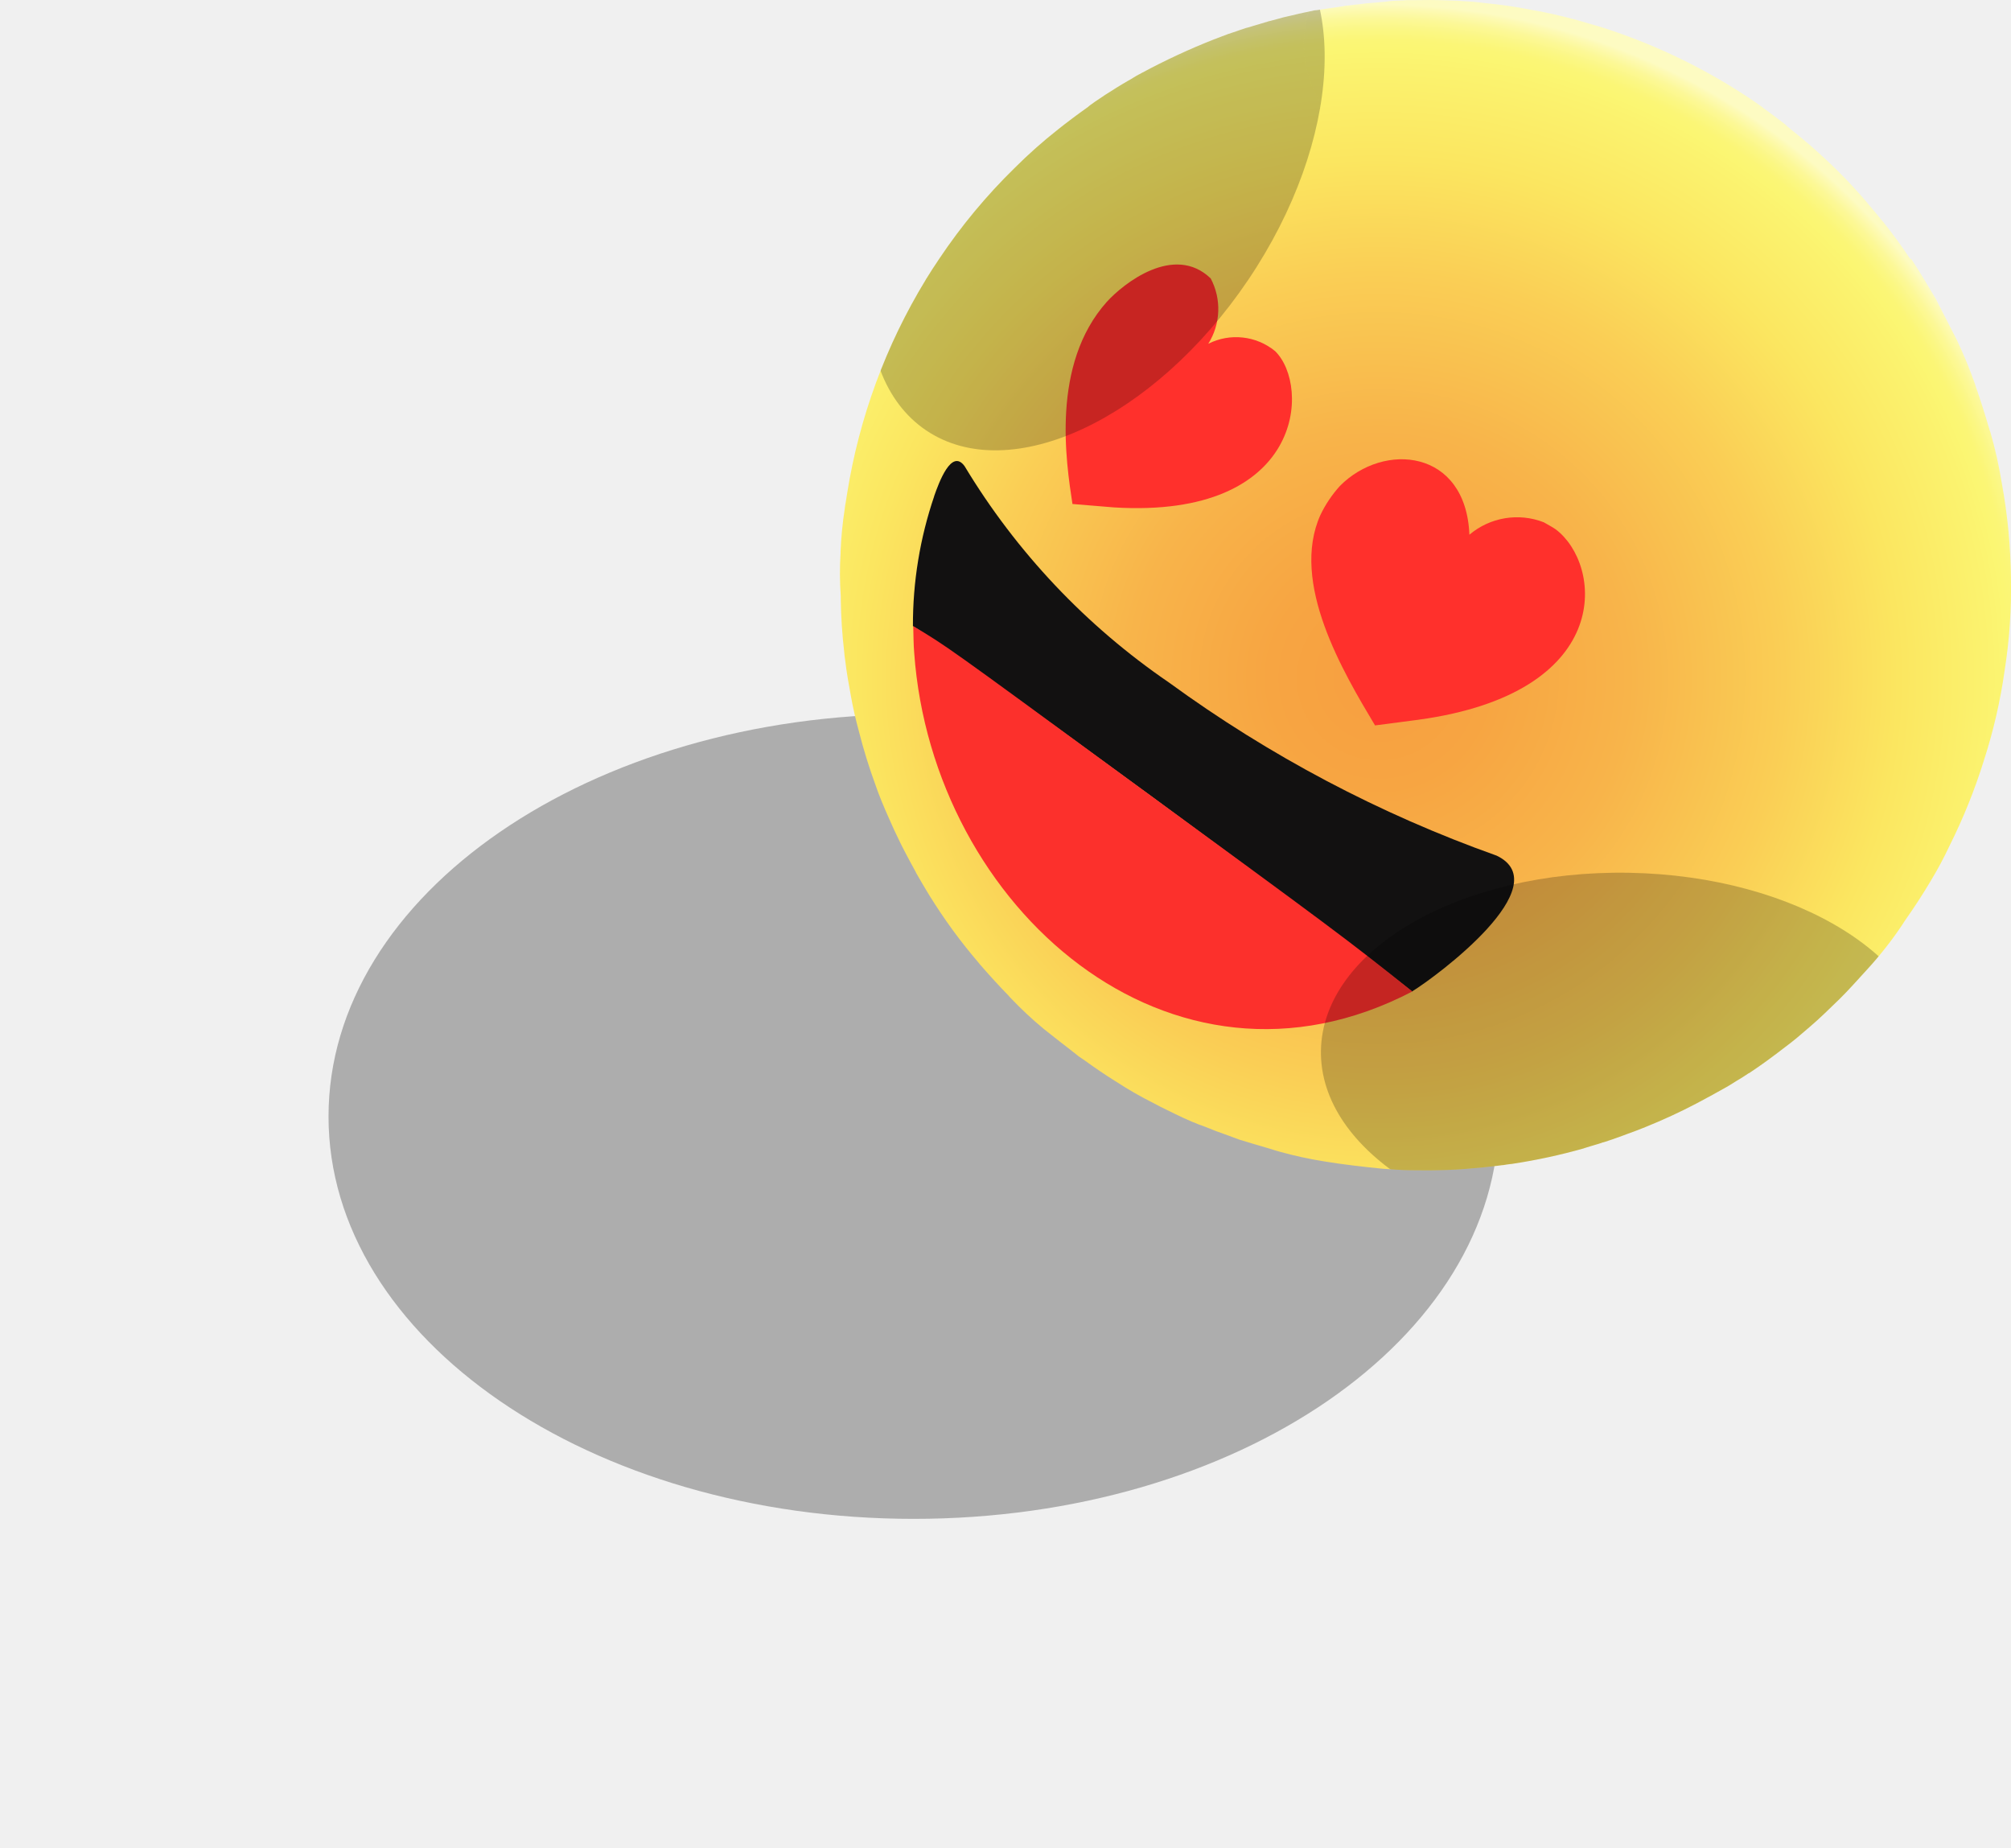
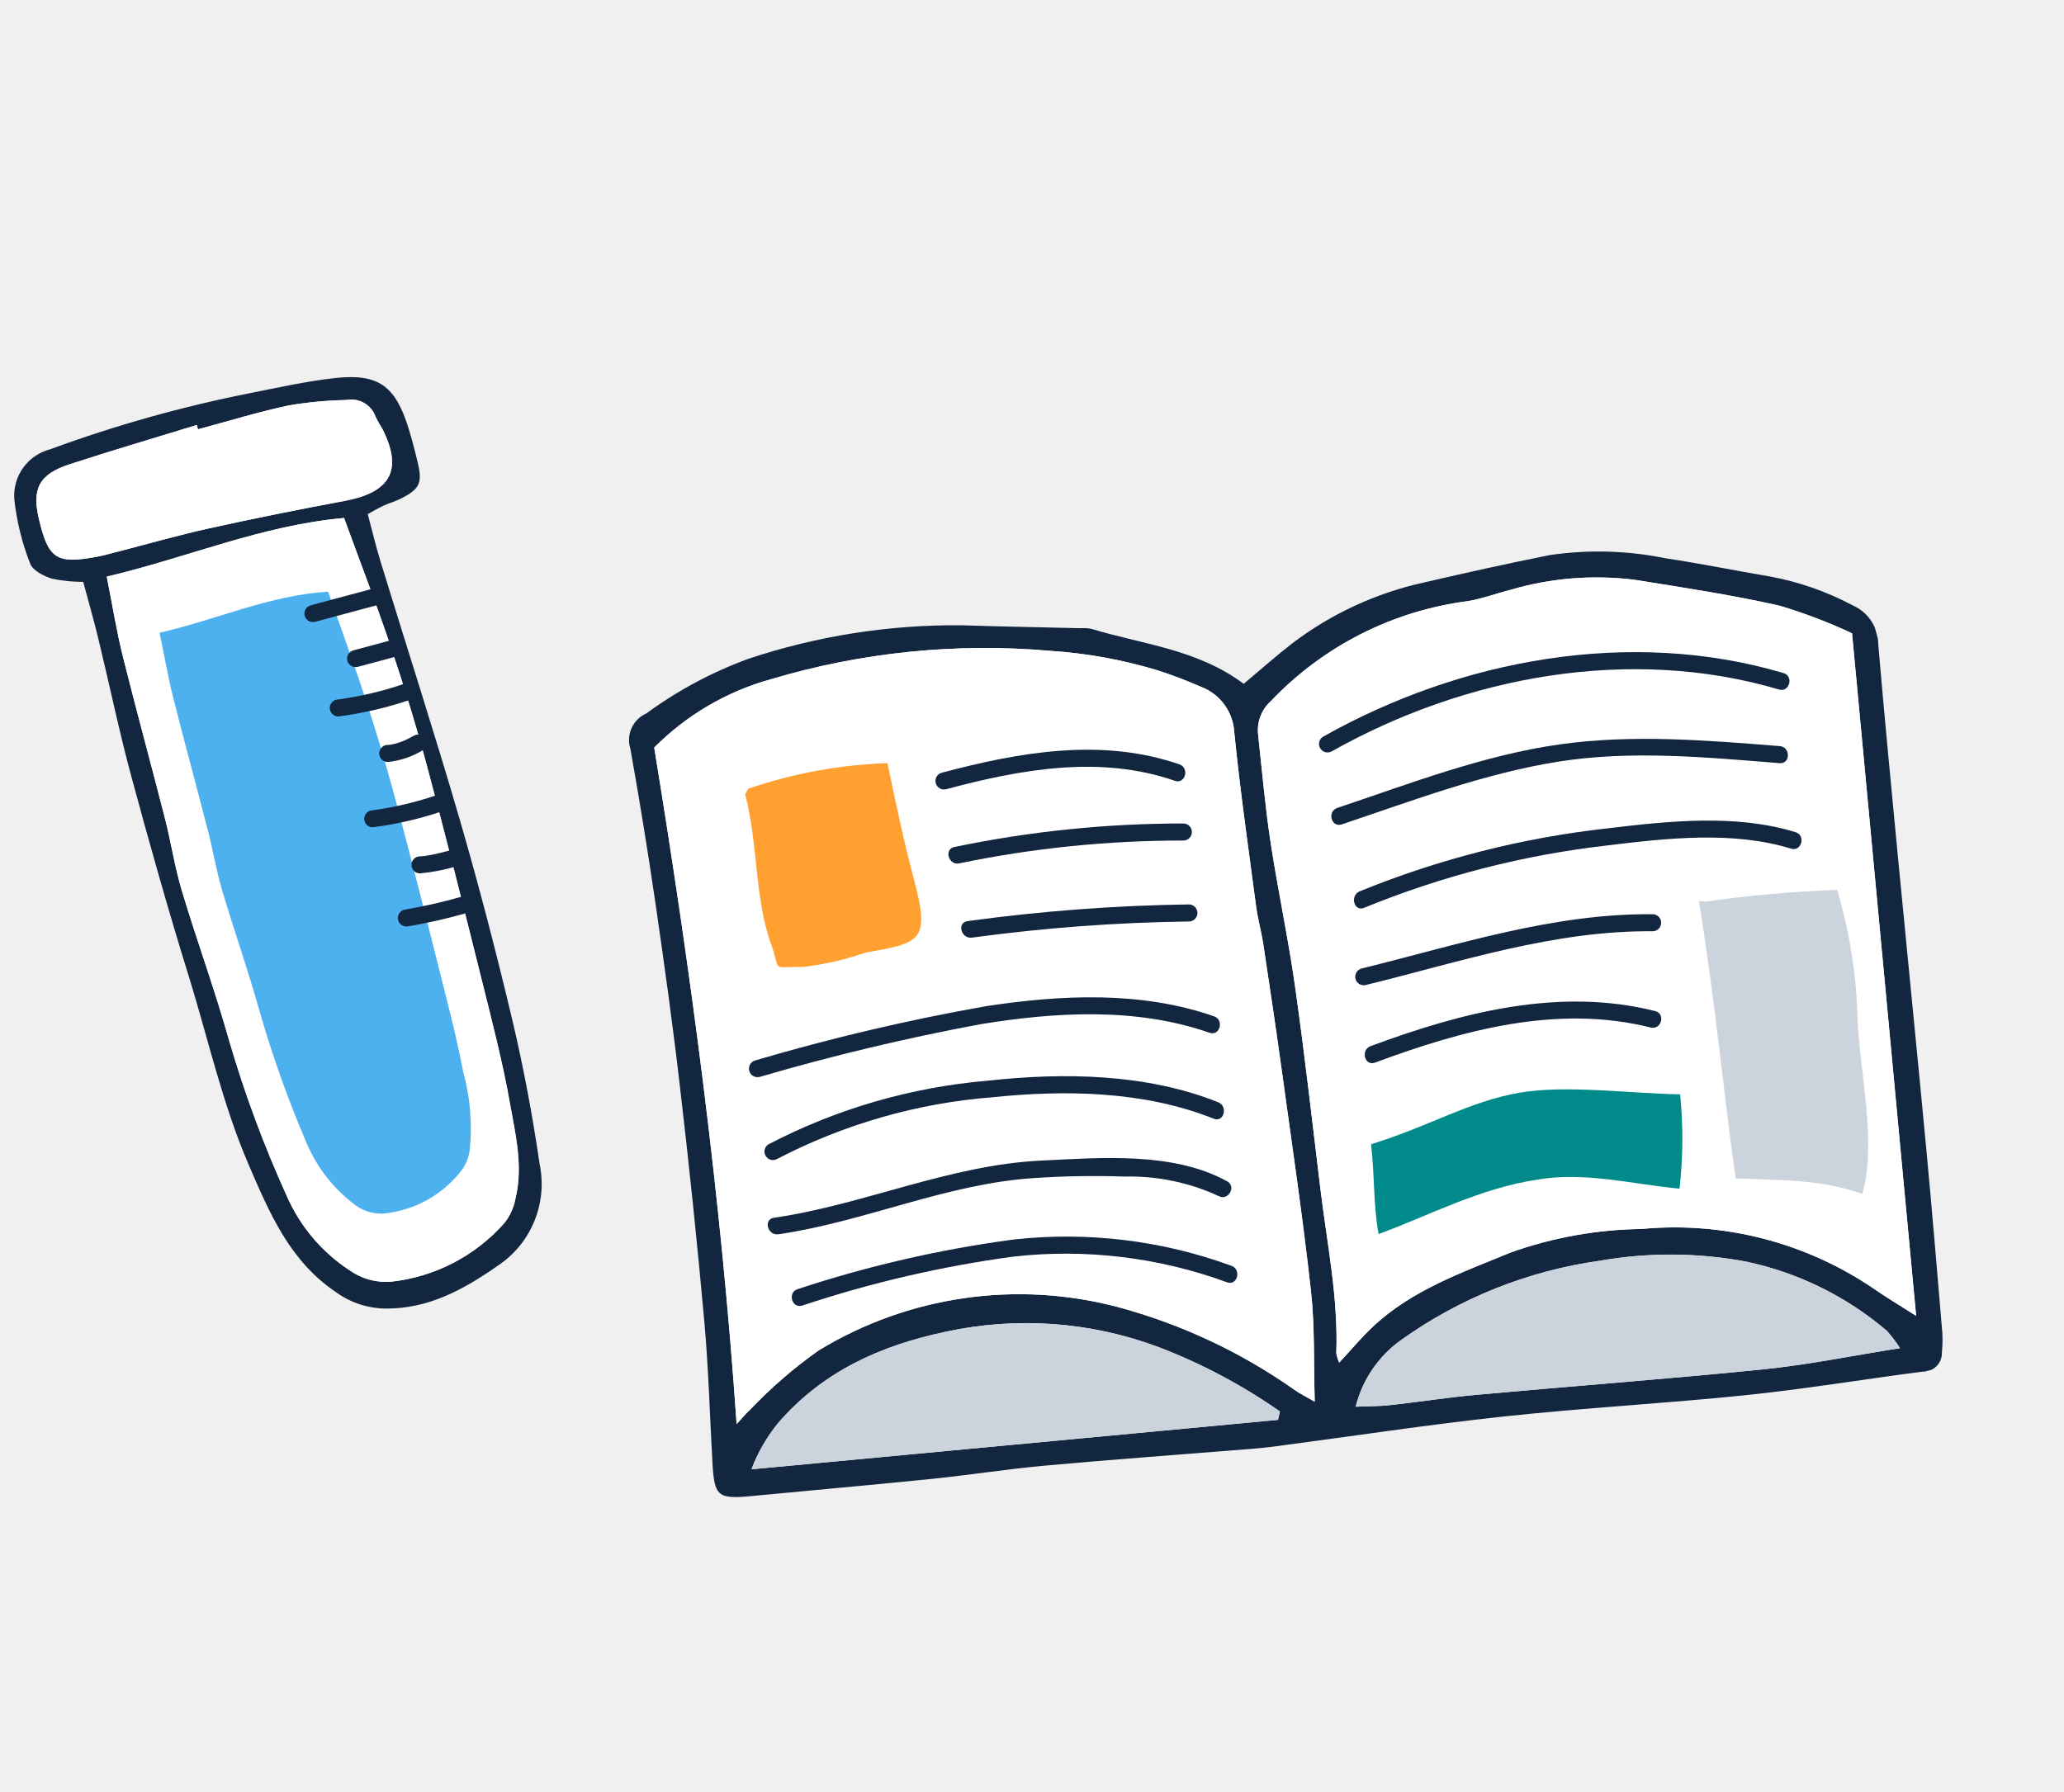
- <svg xmlns="http://www.w3.org/2000/svg" xmlns:xlink="http://www.w3.org/1999/xlink" width="82.478" height="75.758" viewBox="0 0 82.478 75.758">
+ <svg xmlns="http://www.w3.org/2000/svg" width="131.637" height="114.283" viewBox="0 0 131.637 114.283">
  <defs>
-     <radialGradient id="radial-gradient" cx="0.471" cy="0.58" r="0.575" gradientTransform="matrix(-0.999, -0.004, -0.004, 1, 0.933, 0.001)" gradientUnits="objectBoundingBox">
-       <stop offset="0" stop-color="#f79f40" />
-       <stop offset="0.163" stop-color="#f7a542" />
-       <stop offset="0.371" stop-color="#f8b44a" />
-       <stop offset="0.601" stop-color="#face55" />
-       <stop offset="0.771" stop-color="#fbe660" />
-       <stop offset="0.91" stop-color="#fbf36f" />
-       <stop offset="0.932" stop-color="#fbf672" />
-       <stop offset="0.947" stop-color="#fbf676" />
-       <stop offset="0.962" stop-color="#fbf783" />
-       <stop offset="0.978" stop-color="#fcf897" />
-       <stop offset="0.994" stop-color="#fdfab4" />
-       <stop offset="1" stop-color="#fdfbc2" />
-     </radialGradient>
    <clipPath id="clip-path">
-       <path id="Trazado_116496" data-name="Trazado 116496" d="M52.65,29.84v-.06c0-.11-.03-.77-.15-1.75-.01-.09-.02-.17-.03-.26-.02-.12-.04-.25-.06-.38a23.894,23.894,0,0,0-3.15-8.77c0-.01-.01-.01-.01-.02-.17-.29-.35-.57-.54-.85h0a23.353,23.353,0,0,0-3.06-3.74,20.449,20.449,0,0,0-1.77-1.6c-.39-.32-.78-.62-1.19-.91a.265.265,0,0,1-.06-.05l-.05-.04-.21-.15c-.26-.18-.55-.37-.86-.57h0c-.01-.01-.02-.01-.03-.02-.15-.09-.3-.19-.47-.28-.07-.04-.15-.09-.22-.13s-.12-.07-.19-.11a1.092,1.092,0,0,0-.15-.08,25.413,25.413,0,0,0-2.93-1.4c-.26-.11-.47-.18-.58-.23l-.18-.07-.18-.07c-.01,0-.02-.01-.03-.01l-.04-.01-.3-.1-.04-.01c-.01,0-.03-.01-.04-.01l-.2-.07a2.759,2.759,0,0,0-.27-.08l-.23-.07c-.04-.01-.09-.03-.13-.04-.01,0-.03-.01-.04-.01s-.03-.01-.05-.01a.636.636,0,0,1-.07-.02l-.26-.07-.22-.06c-.07-.02-.14-.03-.21-.05h-.01l-.13-.03-.25-.06-.18-.04a2.049,2.049,0,0,0-.24-.05c-.01,0-.03-.01-.04-.01-.06-.01-.12-.03-.18-.04l-.11-.02-.13-.03h-.02l-.04-.01c-.02,0-.05-.01-.07-.01a1.766,1.766,0,0,1-.2-.04.6.6,0,0,0-.12-.02h0a2.068,2.068,0,0,1-.22-.04l-.19-.03c-.03-.01-.07-.01-.11-.02a.985.985,0,0,0-.17-.02,1,1,0,0,0-.16-.02l-.27-.03-.25-.03c-.03,0-.05-.01-.08-.01h-.02a1.641,1.641,0,0,0-.23-.02l-.34-.03c-.08-.01-.16-.01-.23-.02-.09-.01-.17-.01-.26-.02s-.18-.01-.27-.02A.97.97,0,0,1,29.76,7h-.37c-.48-.01-.96-.01-1.45,0-.11,0-.21,0-.31.01s-.22.01-.32.02c-.07,0-.13.01-.19.01-.16.01-.31.02-.46.04-.05,0-.11.01-.16.01-.22.02-.43.04-.64.07-.1.01-.2.02-.3.04h-.01c-.02,0-.04.01-.06.01q-.24.03-.45.06c-.11.02-.23.04-.34.05-.26.04-.47.08-.61.11-.7.14-1.38.3-2.06.5-.41.11-.77.22-1.21.38a24.021,24.021,0,0,0-5.31,2.61h0c-.17.11-.33.22-.49.33a.265.265,0,0,0-.06.05c-.28.2-.56.4-.84.61a.423.423,0,0,1-.07.05l-.02.02-.02.02c-.01.01-.02.02-.03.02s-.02.01-.03.02c-.08.06-.15.12-.23.18-.15.12-.3.24-.44.36-.08.07-.16.13-.24.2-.16.14-.32.27-.46.4l-.02.02-.02.02c-.03.03-.07.06-.1.09-.75.69-1.21,1.19-1.24,1.22-.23.25-.46.51-.69.77-.16.19-.33.38-.5.59-.01.01-.02.03-.04.04l-.03.03c-.34.42-.69.89-1.08,1.46l-.01.01-.01.01c-.01.01-.01.02-.02.02-.18.26-.36.55-.54.86-.16.26-.32.52-.46.75l-.46.88c-.15.29-.29.56-.42.82a16.758,16.758,0,0,0-.76,1.82h0v.01c-.22.6-.42,1.23-.6,1.84l-.01.02a.037.037,0,0,1-.01.03,17.968,17.968,0,0,0-.5,2.13,23.506,23.506,0,0,0-.17,7.66,22.794,22.794,0,0,0,.82,3.68,23.944,23.944,0,0,0,1.38,3.51,15.311,15.311,0,0,0,.75,1.42c.32.56.68,1.11,1.06,1.66.04.07.09.13.13.2a16,16,0,0,0,1.39,1.8c.34.37.78.88,1.14,1.24s.83.82,1.22,1.15h0c.42.37.6.53.99.83q.72.585,1.47,1.08h.01c.16.11.32.22.49.32.19.12.38.24.55.34.09.05.22.13.36.21a.573.573,0,0,1,.07.04c.15.09.33.18.52.29.04.02.09.05.13.07a22.789,22.789,0,0,0,2.12,1c.18.07.42.17.7.28l.24.09.42.15.3.1.11.03c.01,0,.01,0,.02.01l.16.05a2.759,2.759,0,0,0,.27.08l.26.08c.01,0,.02,0,.02.01a22.1,22.1,0,0,0,2.96.66l.09.01c.08.01.17.03.27.04h.03l.23.03.53.06c.24.03.56.05.79.07s.49.03.74.04h.02c.13.01.25.01.37.01.33.01.77,0,1.1.01s.79-.03,1.13-.05c.72-.06,1.68-.17,2.39-.28a18.747,18.747,0,0,0,1.84-.38c.14-.04.28-.08.43-.12.43-.12.87-.25,1.24-.36l.43-.16c.35-.12.69-.25,1.03-.38l.17-.06c.4-.15.89-.38,1.32-.59.19-.09.37-.18.55-.28a15.71,15.71,0,0,0,1.56-.88c.02-.01.03-.02.05-.03.41-.26.82-.52,1.22-.81.09-.06.18-.12.26-.17l.44-.34c.12-.09.23-.18.35-.27l.66-.52a14.289,14.289,0,0,0,1.37-1.26l.03-.03.07-.07c.35-.35.74-.77,1.2-1.29a.138.138,0,0,0,.03-.04h0a20.958,20.958,0,0,0,2.02-2.71c.01-.01.01-.02.02-.03.19-.3.38-.61.57-.95v-.01h0c.08-.14.16-.29.24-.44.11-.2.22-.41.31-.59l.09-.18c.16-.32.31-.65.47-.99.21-.47.41-.94.56-1.36h0c.26-.7.5-1.44.71-2.23.13-.48.25-.96.33-1.41.1-.48.18-.98.25-1.5.02-.12.03-.23.05-.34.08-.69.14-1.41.16-2.14v-.13C52.68,31.04,52.68,30.45,52.65,29.84Z" transform="translate(-4.654 -6.992)" />
-     </clipPath>
-     <linearGradient id="linear-gradient" x1="-0.166" y1="-323.933" x2="-1.166" y2="-323.933" gradientUnits="objectBoundingBox">
-       <stop offset="0" stop-color="#19b79c" />
-       <stop offset="0.405" stop-color="#1dbb9e" />
-       <stop offset="0.825" stop-color="#2ac8a3" />
-       <stop offset="0.997" stop-color="#31cfa6" />
-     </linearGradient>
-     <linearGradient id="linear-gradient-2" x1="-2.106" y1="-363.238" x2="-3.08" y2="-363.238" xlink:href="#linear-gradient" />
-     <clipPath id="clip-path-2">
-       <path id="Trazado_116504" data-name="Trazado 116504" d="M4.652,29.65v-.06a15.757,15.757,0,0,1,.17-1.74,2.335,2.335,0,0,1,.04-.26c.02-.12.04-.25.06-.38a24.088,24.088,0,0,1,3.22-8.75c0-.01.01-.01.01-.02.18-.29.36-.57.55-.85h0a23.39,23.39,0,0,1,3.09-3.72,20.134,20.134,0,0,1,1.78-1.58q.585-.465,1.2-.9a.265.265,0,0,0,.06-.05l.05-.04.21-.15c.26-.18.55-.37.86-.56h0c.01-.01.02-.01.03-.02.15-.09.31-.19.47-.28a2.53,2.53,0,0,0,.22-.13c.06-.04.12-.07.19-.11.05-.03.1-.05.15-.08a27.308,27.308,0,0,1,2.95-1.37c.26-.1.47-.18.58-.22l.18-.06.18-.06c.01,0,.02-.01.03-.01l.05-.02.3-.1.04-.01c.01,0,.03-.01.04-.01l.2-.06c.08-.02.19-.06.27-.08l.23-.07a.647.647,0,0,0,.13-.04c.01,0,.03-.01.04-.01s.03-.01.05-.01a.637.637,0,0,0,.07-.02l.26-.07.22-.06c.07-.02.14-.03.21-.05h.01l.13-.03c.08-.02.18-.04.25-.06l.18-.04c.08-.02.16-.03.24-.05.01,0,.03-.01.04-.01a1.163,1.163,0,0,0,.18-.04l.11-.01.13-.02h.02l.04-.01c.02,0,.05-.01.07-.01l.2-.03c.04-.01.09-.01.13-.02h0l.22-.03.19-.03a.516.516,0,0,0,.11-.02.985.985,0,0,1,.17-.02c.06-.01.11-.01.16-.02l.27-.03.25-.03c.03,0,.05-.01.08-.01h.02c.07-.01.15-.01.23-.02l.34-.03c.08-.01.16-.01.23-.02a1.569,1.569,0,0,1,.24-.03,2.437,2.437,0,0,1,.27-.01.86.86,0,0,1,.16-.01l.15-.01h.24c.49-.01.97-.01,1.45.01.11,0,.21.01.31.01s.22.01.32.02c.07,0,.13.01.19.01.16.01.31.02.46.04.05.01.11.01.16.02.22.02.43.05.64.07.1.01.2.03.3.04h.01c.02,0,.04.01.06.01.16.02.31.05.45.07l.34.06c.26.05.47.09.6.11.69.14,1.38.31,2.06.52.41.11.76.23,1.21.39a24.178,24.178,0,0,1,5.28,2.65h0c.16.11.33.22.49.34a.265.265,0,0,1,.06.05c.28.2.56.41.83.62a.424.424,0,0,0,.07.05l.02.02.02.02.03.03c.01.01.02.01.02.02.08.06.15.12.22.18.15.12.3.24.44.36.08.07.16.14.24.2.16.14.31.28.46.41l.02.02.02.02c.03.03.07.06.1.09.75.69,1.2,1.2,1.23,1.23.23.25.46.51.68.78.16.19.32.38.49.59.01.01.02.03.04.04l.02.03c.33.42.69.89,1.07,1.47l.04.01.01.01c.01.01.01.02.02.02.17.26.36.56.54.86.16.26.31.53.45.75l.45.88c.15.29.29.56.42.82a18.431,18.431,0,0,1,.75,1.83h0v.01c.21.6.41,1.23.59,1.85l.01.02a.037.037,0,0,0,.01.03,17.59,17.59,0,0,1,.48,2.14,22.71,22.71,0,0,1,.37,3.87,21.465,21.465,0,0,1-.26,3.8,21.96,21.96,0,0,1-.85,3.68,23.286,23.286,0,0,1-1.41,3.5,15.244,15.244,0,0,1-.76,1.42c-.33.56-.69,1.11-1.07,1.65-.04.07-.09.13-.13.2a15.2,15.2,0,0,1-1.41,1.79c-.34.37-.79.88-1.15,1.23s-.84.82-1.22,1.14h0c-.43.37-.6.52-1,.82-.49.38-.98.74-1.48,1.07H41.9c-.16.11-.32.21-.49.31-.19.12-.38.24-.55.33-.09.05-.22.12-.36.2a.574.574,0,0,0-.07.04c-.15.08-.33.18-.52.28-.04.02-.09.05-.13.07a23.108,23.108,0,0,1-2.12.98c-.18.07-.42.17-.71.27l-.24.09-.42.15-.3.1-.11.03c-.01,0-.01,0-.02.01l-.16.05c-.08.02-.19.06-.27.08l-.26.08c-.01,0-.02,0-.02.01a23.962,23.962,0,0,1-2.96.64l-.09.01c-.08.01-.17.02-.27.04H31.8l-.23.03-.53.06c-.24.02-.56.05-.79.07s-.49.03-.74.04h-.02c-.13,0-.25.01-.37.01-.33.01-.77,0-1.1,0s-.79-.04-1.13-.06c-.72-.07-1.68-.18-2.39-.3a16.281,16.281,0,0,1-1.84-.4c-.14-.04-.28-.08-.43-.13-.43-.12-.87-.26-1.24-.37l-.43-.16c-.35-.12-.69-.25-1.03-.39l-.17-.06c-.4-.15-.88-.38-1.32-.6-.19-.09-.37-.18-.55-.28a15.612,15.612,0,0,1-1.55-.89.219.219,0,0,0-.05-.03c-.41-.26-.81-.53-1.21-.82-.09-.06-.17-.12-.25-.17L14,49.97c-.12-.09-.23-.18-.35-.27l-.66-.52a15.233,15.233,0,0,1-1.36-1.27l-.03-.03-.06-.07c-.34-.35-.74-.78-1.19-1.3a.138.138,0,0,1-.03-.04h0a21.889,21.889,0,0,1-2-2.73c-.01-.01-.01-.02-.02-.03-.18-.3-.37-.61-.56-.95v-.01h0c-.08-.14-.16-.29-.24-.44-.11-.21-.22-.41-.31-.59l-.09-.18c-.16-.32-.31-.65-.46-.99-.21-.47-.41-.95-.55-1.36h0a22.441,22.441,0,0,1-.69-2.23c-.13-.48-.24-.96-.32-1.41-.09-.49-.18-.98-.24-1.5-.02-.12-.03-.23-.04-.34a21.166,21.166,0,0,1-.14-2.14v-.13A13.347,13.347,0,0,1,4.652,29.65Z" transform="translate(-4.627 -6.983)" fill="url(#radial-gradient)" />
+       <rect id="Rectángulo_346376" data-name="Rectángulo 346376" width="112.667" height="88.126" fill="none" />
    </clipPath>
  </defs>
-   <g id="Grupo_157926" data-name="Grupo 157926" transform="translate(13.474)">
-     <ellipse id="Elipse_4737" data-name="Elipse 4737" cx="24" cy="16.5" rx="24" ry="16.5" transform="translate(0 29.284)" fill="#0b0b0b" opacity="0.292" style="mix-blend-mode: multiply;isolation: isolate" />
-     <path id="Trazado_116493" data-name="Trazado 116493" d="M4.652,29.65v-.06a15.757,15.757,0,0,1,.17-1.74,2.335,2.335,0,0,1,.04-.26c.02-.12.04-.25.06-.38a24.088,24.088,0,0,1,3.22-8.75c0-.01.01-.01.01-.02.18-.29.36-.57.55-.85h0a23.39,23.39,0,0,1,3.09-3.72,20.134,20.134,0,0,1,1.78-1.58q.585-.465,1.2-.9a.265.265,0,0,0,.06-.05l.05-.04.21-.15c.26-.18.55-.37.86-.56h0c.01-.01.02-.01.03-.02.15-.09.31-.19.47-.28a2.53,2.53,0,0,0,.22-.13c.06-.04.12-.07.19-.11.05-.03.1-.05.15-.08a27.308,27.308,0,0,1,2.95-1.37c.26-.1.47-.18.58-.22l.18-.06.18-.06c.01,0,.02-.01.03-.01l.05-.02.3-.1.04-.01c.01,0,.03-.01.04-.01l.2-.06c.08-.02.19-.06.27-.08l.23-.07a.647.647,0,0,0,.13-.04c.01,0,.03-.01.04-.01s.03-.01.05-.01a.637.637,0,0,0,.07-.02l.26-.07.22-.06c.07-.02.14-.03.21-.05h.01l.13-.03c.08-.02.18-.04.25-.06l.18-.04c.08-.02.16-.03.24-.05.01,0,.03-.01.04-.01a1.163,1.163,0,0,0,.18-.04l.11-.01.13-.02h.02l.04-.01c.02,0,.05-.01.07-.01l.2-.03c.04-.01.09-.01.13-.02h0l.22-.03.19-.03a.516.516,0,0,0,.11-.02.985.985,0,0,1,.17-.02c.06-.01.11-.01.16-.02l.27-.03.25-.03c.03,0,.05-.01.08-.01h.02c.07-.01.15-.01.23-.02l.34-.03c.08-.01.16-.01.23-.02a1.569,1.569,0,0,1,.24-.03,2.437,2.437,0,0,1,.27-.01.86.86,0,0,1,.16-.01l.15-.01h.24c.49-.01.97-.01,1.45.01.11,0,.21.01.31.01s.22.01.32.02c.07,0,.13.01.19.01.16.01.31.02.46.04.05.01.11.01.16.02.22.02.43.05.64.07.1.01.2.03.3.04h.01c.02,0,.04.01.06.01.16.02.31.05.45.07l.34.06c.26.05.47.09.6.11.69.14,1.38.31,2.06.52.41.11.76.23,1.21.39a24.178,24.178,0,0,1,5.28,2.65h0c.16.11.33.22.49.34a.265.265,0,0,1,.06.05c.28.2.56.41.83.62a.424.424,0,0,0,.07.05l.02.02.02.02.03.03c.01.01.02.01.02.02.08.06.15.12.22.18.15.12.3.24.44.36.08.07.16.14.24.2.16.14.31.28.46.41l.02.02.02.02c.03.03.07.06.1.09.75.69,1.2,1.2,1.23,1.23.23.25.46.51.68.78.16.19.32.38.49.59.01.01.02.03.04.04l.02.03c.33.42.69.89,1.07,1.47l.04.01.01.01c.01.01.01.02.02.02.17.26.36.56.54.86.16.26.31.53.45.75l.45.88c.15.29.29.56.42.82a18.431,18.431,0,0,1,.75,1.83h0v.01c.21.6.41,1.23.59,1.85l.01.02a.037.037,0,0,0,.01.03,17.59,17.59,0,0,1,.48,2.14,22.71,22.71,0,0,1,.37,3.87,21.465,21.465,0,0,1-.26,3.8,21.96,21.96,0,0,1-.85,3.68,23.286,23.286,0,0,1-1.41,3.5,15.244,15.244,0,0,1-.76,1.42c-.33.56-.69,1.11-1.07,1.65-.04.07-.09.13-.13.2a15.2,15.2,0,0,1-1.41,1.79c-.34.37-.79.88-1.15,1.23s-.84.82-1.22,1.14h0c-.43.37-.6.52-1,.82-.49.38-.98.74-1.48,1.07H41.9c-.16.11-.32.21-.49.31-.19.12-.38.24-.55.33-.09.05-.22.12-.36.2a.574.574,0,0,0-.07.04c-.15.08-.33.18-.52.28-.04.02-.09.05-.13.07a23.108,23.108,0,0,1-2.12.98c-.18.07-.42.17-.71.27l-.24.09-.42.15-.3.1-.11.03c-.01,0-.01,0-.02.01l-.16.05c-.08.02-.19.06-.27.08l-.26.08c-.01,0-.02,0-.02.01a23.962,23.962,0,0,1-2.96.64l-.09.01c-.08.01-.17.02-.27.04H31.8l-.23.03-.53.06c-.24.02-.56.05-.79.07s-.49.03-.74.04h-.02c-.13,0-.25.01-.37.01-.33.01-.77,0-1.1,0s-.79-.04-1.13-.06c-.72-.07-1.68-.18-2.39-.3a16.281,16.281,0,0,1-1.84-.4c-.14-.04-.28-.08-.43-.13-.43-.12-.87-.26-1.24-.37l-.43-.16c-.35-.12-.69-.25-1.03-.39l-.17-.06c-.4-.15-.88-.38-1.32-.6-.19-.09-.37-.18-.55-.28a15.612,15.612,0,0,1-1.55-.89.219.219,0,0,0-.05-.03c-.41-.26-.81-.53-1.21-.82-.09-.06-.17-.12-.25-.17L14,49.97c-.12-.09-.23-.18-.35-.27l-.66-.52a15.233,15.233,0,0,1-1.36-1.27l-.03-.03-.06-.07c-.34-.35-.74-.78-1.19-1.3a.138.138,0,0,1-.03-.04h0a21.889,21.889,0,0,1-2-2.73c-.01-.01-.01-.02-.02-.03-.18-.3-.37-.61-.56-.95v-.01h0c-.08-.14-.16-.29-.24-.44-.11-.21-.22-.41-.31-.59l-.09-.18c-.16-.32-.31-.65-.46-.99-.21-.47-.41-.95-.55-1.36h0a22.441,22.441,0,0,1-.69-2.23c-.13-.48-.24-.96-.32-1.41-.09-.49-.18-.98-.24-1.5-.02-.12-.03-.23-.04-.34a21.166,21.166,0,0,1-.14-2.14v-.13A13.347,13.347,0,0,1,4.652,29.65Z" transform="translate(16.349 -6.983)" fill="url(#radial-gradient)" />
-     <g id="Grupo_86225" data-name="Grupo 86225" transform="translate(20.955 0.009)" clip-path="url(#clip-path)">
-       <path id="Trazado_116494" data-name="Trazado 116494" d="M50.67,21.64a4.37,4.37,0,0,1,.18-.46C50.8,21.33,50.74,21.48,50.67,21.64Z" transform="translate(-48.844 -6.992)" fill="url(#linear-gradient)" />
-       <path id="Trazado_116495" data-name="Trazado 116495" d="M4.7,34.92c.03-.14.05-.28.08-.41C4.75,34.65,4.73,34.79,4.7,34.92Z" transform="translate(43.196 -6.992)" fill="url(#linear-gradient-2)" />
-     </g>
-     <path id="Trazado_116497" data-name="Trazado 116497" d="M25.873,27.33A16.375,16.375,0,0,0,25,32.66c2.26,1.39,16.97,12.2,20.47,14.98,1.03-.63,6.02-4.35,3.47-5.57a52.925,52.925,0,0,1-13.44-7.1,28.664,28.664,0,0,1-8.38-8.87c-.54-.75-1.06.69-1.25,1.23" transform="translate(-1.032 -6.983)" fill="#121111" />
-     <path id="Trazado_116499" data-name="Trazado 116499" d="M29.22,33.76c.75,10.43,10.52,19.05,20.43,13.88-2.65-2.12-3.33-2.62-11.66-8.71-7.45-5.46-7.45-5.46-8.81-6.27.01.33.01.77.04,1.1" transform="translate(-5.199 -6.983)" fill="#fc302c" />
-     <g id="Grupo_86231" data-name="Grupo 86231" transform="translate(40.307 18.833)">
-       <path id="Trazado_116501" data-name="Trazado 116501" d="M22.473,28.1c-1.25,2.78.93,6.44,2.24,8.63.65-.09,1.52-.19,2.17-.29,7.67-1.22,7.14-6.32,5.24-7.75-.14-.1-.34-.2-.49-.29a3.024,3.024,0,0,0-3.05.51c-.14-3.51-3.51-3.82-5.31-2a4.969,4.969,0,0,0-.8,1.19" transform="translate(-22.099 -25.816)" fill="#ff302c" />
-     </g>
-     <g id="Grupo_86232" data-name="Grupo 86232" transform="translate(30.232 10.846)">
-       <path id="Trazado_116503" data-name="Trazado 116503" d="M35.806,19.36c-2.3,2.57-1.67,6.58-1.41,8.29.51.04,1.19.1,1.7.14,7.78.48,8.08-4.98,6.61-6.41a2.529,2.529,0,0,0-2.74-.3,2.679,2.679,0,0,0,.1-2.68c-1.5-1.44-3.58.21-4.26.96" transform="translate(-34.117 -17.829)" fill="#ff302c" />
-     </g>
-     <g id="Enmascarar_grupo_59" data-name="Enmascarar grupo 59" transform="translate(20.976 0)" clip-path="url(#clip-path-2)">
-       <g id="Grupo_86233" data-name="Grupo 86233" transform="translate(-2.683 -7.272)" opacity="0.561" style="mix-blend-mode: multiply;isolation: isolate">
-         <g id="Grupo_86230" data-name="Grupo 86230" transform="translate(0)">
-           <ellipse id="Elipse_4734" data-name="Elipse 4734" cx="12.5" cy="7.5" rx="12.5" ry="7.5" transform="translate(21.707 1.557)" fill="#fff" opacity="0.743" />
-           <ellipse id="Elipse_4735" data-name="Elipse 4735" cx="12.5" cy="7.5" rx="12.5" ry="7.5" transform="translate(26.415 8.388) rotate(124)" opacity="0.387" />
-           <ellipse id="Elipse_4736" data-name="Elipse 4736" cx="12.5" cy="7.5" rx="12.5" ry="7.5" transform="matrix(-1, -0.017, 0.017, -1, 47.282, 58.274)" opacity="0.387" />
-         </g>
-       </g>
+   <g id="Grupo_1002328" data-name="Grupo 1002328" transform="matrix(0.966, -0.259, 0.259, 0.966, 0, 29.16)">
+     <g id="Grupo_1002218" data-name="Grupo 1002218" transform="translate(0 0)" clip-path="url(#clip-path)">
+       <path id="Trazado_707923" data-name="Trazado 707923" d="M3.074,9.063a9.589,9.589,0,0,1-1.9-.725C.717,8.039.137,7.519.1,7.056A15.818,15.818,0,0,1,.182,2.849,3.058,3.058,0,0,1,3.216.346,84.613,84.613,0,0,1,16.481.189c1.822.124,3.658.195,5.458.472,2.746.423,3.585,1.469,3.7,4.28.032.767.023,1.538,0,2.306-.034,1.306-.315,1.646-1.586,1.92-.4.087-.822.089-1.23.158-.345.057-.686.157-1.113.258,0,1.062-.032,2.107.005,3.15.2,5.71.494,11.417.615,17.13.093,4.42.057,8.845-.071,13.263-.092,3.122-.335,6.247-.7,9.349a6.251,6.251,0,0,1-4.27,5.566c-2.485.9-4.955,1.507-7.593.786a5.47,5.47,0,0,1-2.754-1.785c-2.368-2.694-2.828-6-3.315-9.353-.607-4.172-.415-8.366-.574-12.549-.172-4.425-.23-8.856-.238-13.284-.007-3.01.17-6.021.243-9.032.031-1.235.007-2.472.007-3.762M4.6,9.125c-.124,1.914-.3,3.556-.325,5.2-.063,3.542-.039,7.085-.082,10.627-.018,1.588-.2,3.176-.154,4.76.1,3.355.4,6.705.438,10.058a74.394,74.394,0,0,0,.967,10.389,10.9,10.9,0,0,0,2.646,5.7,4.026,4.026,0,0,0,2.377,1.4,11.277,11.277,0,0,0,7.921-1.723A3.465,3.465,0,0,0,19.5,54.2c1.028-1.861,1.064-3.969,1.241-6,.234-2.7.246-5.415.3-8.125.083-4.657.159-9.315.159-13.972,0-2.652-.095-5.307-.26-7.954-.178-2.873-.487-5.738-.749-8.717C14.97,8.521,9.864,9.292,4.6,9.125m8.053-7.57c0-.094,0-.19,0-.285-2.826.1-5.655.171-8.477.32-2.043.109-2.734.868-2.8,2.853C1.293,7.066,1.7,7.529,4.3,7.735c.41.033.825.029,1.237.033,2.06.021,4.125-.017,6.181.073,2.936.131,5.869.321,8.8.547,2.986.229,4.1-.959,3.5-3.827a7.971,7.971,0,0,1-.218-.853,1.628,1.628,0,0,0-1.5-1.5,25.351,25.351,0,0,0-3.644-.621c-2-.1-4-.029-6-.029" transform="translate(0 0)" fill="#12263f" fill-rule="evenodd" />
+       <path id="Trazado_707924" data-name="Trazado 707924" d="M5.2,10.466c5.264.166,10.371-.6,15.587.305.262,2.978.571,5.844.749,8.717.165,2.647.262,5.3.26,7.954,0,4.657-.077,9.315-.159,13.972-.05,2.711-.062,5.429-.3,8.126-.177,2.031-.212,4.138-1.241,6a3.471,3.471,0,0,1-1.113,1.336A11.277,11.277,0,0,1,11.069,58.6a4.026,4.026,0,0,1-2.377-1.4,10.9,10.9,0,0,1-2.646-5.7,74.527,74.527,0,0,1-.967-10.389c-.037-3.353-.338-6.7-.438-10.058-.047-1.583.137-3.172.155-4.76.043-3.543.019-7.086.082-10.627.029-1.644.2-3.285.325-5.2" transform="translate(-0.602 -1.341)" fill="#fff" fill-rule="evenodd" />
+       <path id="Trazado_707925" data-name="Trazado 707925" d="M7.9,15.45c3.734.137,7.357-.5,11.06.251.186,2.442.4,4.792.531,7.148.118,2.17.186,4.347.185,6.522,0,3.818-.054,7.639-.113,11.457-.036,2.222-.043,4.451-.211,6.663a13.5,13.5,0,0,1-.881,4.92,2.772,2.772,0,0,1-.788,1.1,7.153,7.153,0,0,1-5.62,1.412,2.809,2.809,0,0,1-1.686-1.148A9.613,9.613,0,0,1,8.5,49.1a70.784,70.784,0,0,1-.686-8.519c-.026-2.749-.239-5.5-.311-8.248-.035-1.3.1-2.6.11-3.9.03-2.9.014-5.811.057-8.715.022-1.348.143-2.694.231-4.263" transform="translate(-0.975 -1.993)" fill="#4db1f0" fill-rule="evenodd" />
+       <path id="Trazado_707926" data-name="Trazado 707926" d="M12.857,1.744c2,0,4.008-.075,6,.029a25.351,25.351,0,0,1,3.644.621A1.628,1.628,0,0,1,24,3.9a7.971,7.971,0,0,0,.218.853c.6,2.868-.515,4.056-3.5,3.827-2.929-.226-5.862-.417-8.8-.547-2.056-.09-4.12-.052-6.181-.073-.412,0-.827,0-1.237-.033-2.6-.206-3-.669-2.921-3.293.063-1.985.754-2.744,2.8-2.853,2.822-.15,5.652-.217,8.477-.32,0,.1,0,.191,0,.285" transform="translate(-0.204 -0.19)" fill="#fff" fill-rule="evenodd" />
+       <path id="Trazado_707927" data-name="Trazado 707927" d="M19.107,17.48h4.06a.544.544,0,0,0,0-1.088h-4.06a.544.544,0,0,0,0,1.088" transform="translate(-2.415 -2.131)" fill="#12263f" />
+       <path id="Trazado_707928" data-name="Trazado 707928" d="M18.96,24.628a23.9,23.9,0,0,0,4.64.164.544.544,0,0,0,0-1.088,22.571,22.571,0,0,1-4.351-.125.558.558,0,0,0-.669.379.549.549,0,0,0,.38.669" transform="translate(-2.413 -3.063)" fill="#12263f" />
+       <path id="Trazado_707929" data-name="Trazado 707929" d="M19.294,33.128a23.09,23.09,0,0,0,4.494.164.544.544,0,0,0,0-1.088,21.765,21.765,0,0,1-4.206-.125.558.558,0,0,0-.669.379.549.549,0,0,0,.38.669" transform="translate(-2.456 -4.168)" fill="#12263f" />
+       <path id="Trazado_707930" data-name="Trazado 707930" d="M19.938,40.812a34.724,34.724,0,0,0,3.77.145.544.544,0,1,0,0-1.088,34.724,34.724,0,0,1-3.77-.145.547.547,0,0,0-.544.544.557.557,0,0,0,.544.544" transform="translate(-2.521 -5.163)" fill="#12263f" />
+       <path id="Trazado_707931" data-name="Trazado 707931" d="M21.794,37.294a11.964,11.964,0,0,0,2.319.164.544.544,0,0,0,0-1.088c-.356,0-.712,0-1.067-.017-.175-.009-.349-.021-.523-.04L22.4,36.3c-.128-.015.093.017-.023,0-.1-.016-.2-.031-.293-.05a.544.544,0,1,0-.289,1.048" transform="translate(-2.782 -4.71)" fill="#12263f" />
+       <path id="Trazado_707932" data-name="Trazado 707932" d="M21.626,28.771a5.333,5.333,0,0,0,2.319-.145.548.548,0,0,0,.38-.668.555.555,0,0,0-.669-.38c-.144.036-.287.07-.432.1-.084.017-.167.032-.251.045-.037.006-.074.01-.109.017.157-.03.012,0-.024,0a4.149,4.149,0,0,1-.5.023c-.084,0-.169-.006-.255-.014l-.078-.009.065.01a.913.913,0,0,1-.158-.027.544.544,0,1,0-.289,1.048" transform="translate(-2.76 -3.582)" fill="#12263f" />
+       <path id="Trazado_707933" data-name="Trazado 707933" d="M21.271,21.48h2.465a.544.544,0,1,0,0-1.088H21.271a.544.544,0,1,0,0,1.088" transform="translate(-2.694 -2.651)" fill="#12263f" />
+       <path id="Trazado_707934" data-name="Trazado 707934" d="M76.907,38.2c1.307-.606,2.466-1.188,3.658-1.689a21.525,21.525,0,0,1,9.178-1.573c2.71.092,5.418.211,8.124.385a21.394,21.394,0,0,1,7.1,2.113c2.054.892,4.058,1.9,6.1,2.832a18.325,18.325,0,0,1,4.655,3.166,2.717,2.717,0,0,1,.92,2.818c-.831,4.655-1.611,9.319-2.393,13.981-1.006,6-1.983,12.005-3,18-.651,3.836-1.348,7.665-2.034,11.5a8.918,8.918,0,0,1-.347,1.189,1.184,1.184,0,0,1-1.494.869c-3.741-.506-7.508-.867-11.235-1.464-5.131-.822-10.226-1.9-15.361-2.7C76,86.885,71.193,86.351,66.4,85.721c-.527-.07-1.054-.149-1.577-.245-4.347-.8-8.688-1.63-13.042-2.386-2.382-.413-4.792-.666-7.178-1.051-3.787-.611-7.563-1.279-11.348-1.911-2.225-.372-2.384-.581-1.932-2.742.617-2.945,1.317-5.875,1.832-8.838q1.287-7.4,2.372-14.844c.572-3.852,1.05-7.719,1.508-11.586q.591-5.011,1.021-10.043a1.852,1.852,0,0,1,1.57-1.915,26.293,26.293,0,0,1,7.2-1.681,41.79,41.79,0,0,1,13.66,1.455c2.421.734,4.855,1.431,7.283,2.146a2.665,2.665,0,0,1,.669.223c2.889,1.8,6.189,3,8.466,5.9m38.3,6.93a33.547,33.547,0,0,0-4.022-2.906c-2.765-1.449-5.632-2.706-8.488-3.98a19.478,19.478,0,0,0-7.788-1.43c-.943-.013-1.895.084-2.829-.007a21.02,21.02,0,0,0-13.767,2.895,2.509,2.509,0,0,0-1.356,1.857c-.35,2.266-.753,4.528-1.007,6.805-.348,3.1-.5,6.226-.877,9.322-.528,4.334-1.181,8.651-1.794,12.975-.488,3.444-.688,6.937-1.72,10.291a2.213,2.213,0,0,0,.019.643c.975-.611,1.789-1.187,2.662-1.654,3.034-1.628,6.409-1.864,9.729-2.3a25.883,25.883,0,0,1,8.442.715,22.537,22.537,0,0,1,13.3,7.494c.615.73,1.287,1.416,2.175,2.388,2.476-14.575,4.886-28.751,7.326-43.111M33.442,75.44c.38-.24.7-.482,1.057-.66a29.521,29.521,0,0,1,5.229-2.535,24.6,24.6,0,0,1,19.145,2.28,35.559,35.559,0,0,1,9.543,8.062c.251.294.546.55,1.009,1.014.581-2.454,1.26-4.655,1.6-6.907.711-4.665,1.251-9.355,1.84-14.038.338-2.69.645-5.384.947-8.077.092-.82.077-1.652.184-2.47.485-3.687.927-7.383,1.526-11.052a3.3,3.3,0,0,0-1.314-3.39,28.268,28.268,0,0,0-2.44-1.753,30.41,30.41,0,0,0-6.213-2.932,47.737,47.737,0,0,0-17.7-2.87,16.815,16.815,0,0,0-8.309,2.282c-1.443,14.42-3.3,28.744-6.1,43.047m72.913,14.529a8.416,8.416,0,0,0-.527-1.292A20.311,20.311,0,0,0,98.321,82.1a26.134,26.134,0,0,0-9.006-2.474,28.62,28.62,0,0,0-13.574,1.609,7.417,7.417,0,0,0-3.879,3.35c.811.181,1.482.371,2.168.476,1.808.277,3.63.466,5.431.78,6.048,1.046,12.077,2.191,18.133,3.176,2.777.452,5.6.618,8.762.951M66.861,84.111c.085-.16.17-.321.255-.482a35.622,35.622,0,0,0-6.422-5.979A24.094,24.094,0,0,0,47.842,73.2c-4.247-.229-8.22.418-11.805,2.844a10.537,10.537,0,0,0-2.425,2.422l33.249,5.65" transform="translate(-4.045 -3.696)" fill="#12263f" fill-rule="evenodd" />
+       <path id="Trazado_707935" data-name="Trazado 707935" d="M121.251,46.365c-2.44,14.36-4.849,28.536-7.326,43.111-.888-.972-1.56-1.658-2.175-2.388a22.543,22.543,0,0,0-13.3-7.5,25.909,25.909,0,0,0-8.442-.714c-3.321.432-6.7.668-9.729,2.3-.874.467-1.687,1.043-2.662,1.654a2.219,2.219,0,0,1-.019-.644c1.032-3.354,1.232-6.845,1.72-10.29.613-4.323,1.266-8.641,1.794-12.975.379-3.1.529-6.221.877-9.322.255-2.278.658-4.539,1.007-6.805a2.509,2.509,0,0,1,1.356-1.857,21.018,21.018,0,0,1,13.767-2.895c.934.091,1.886-.007,2.829.007a19.448,19.448,0,0,1,7.788,1.43c2.855,1.275,5.723,2.531,8.488,3.98a33.424,33.424,0,0,1,4.022,2.906" transform="translate(-10.084 -4.927)" fill="#fff" fill-rule="evenodd" />
+       <path id="Trazado_707936" data-name="Trazado 707936" d="M33.789,75.687c2.8-14.3,4.658-28.627,6.1-43.047a16.834,16.834,0,0,1,8.31-2.282,47.751,47.751,0,0,1,17.7,2.871,30.407,30.407,0,0,1,6.213,2.931,28.47,28.47,0,0,1,2.44,1.753,3.3,3.3,0,0,1,1.313,3.39c-.6,3.67-1.041,7.366-1.526,11.053-.107.818-.091,1.65-.184,2.469-.3,2.694-.608,5.388-.946,8.078-.59,4.682-1.13,9.373-1.841,14.037-.341,2.252-1.02,4.454-1.6,6.908-.464-.465-.758-.72-1.009-1.014a35.568,35.568,0,0,0-9.542-8.062,24.6,24.6,0,0,0-19.146-2.28,29.46,29.46,0,0,0-5.229,2.535c-.353.178-.676.42-1.057.66" transform="translate(-4.392 -3.943)" fill="#fff" fill-rule="evenodd" />
+       <path id="Trazado_707937" data-name="Trazado 707937" d="M112.443,97.585c-3.163-.334-5.985-.5-8.761-.951-6.056-.986-12.085-2.13-18.133-3.176-1.8-.312-3.623-.5-5.431-.78-.686-.1-1.358-.295-2.168-.475a7.408,7.408,0,0,1,3.879-3.35A28.62,28.62,0,0,1,95.4,87.244a26.156,26.156,0,0,1,9.006,2.473,20.328,20.328,0,0,1,7.507,6.575,8.491,8.491,0,0,1,.526,1.292" transform="translate(-10.132 -11.312)" fill="#cbd3dc" fill-rule="evenodd" />
+       <path id="Trazado_707938" data-name="Trazado 707938" d="M67.233,90.792l-33.249-5.65a10.537,10.537,0,0,1,2.425-2.422c3.585-2.426,7.559-3.073,11.805-2.844a24.094,24.094,0,0,1,12.853,4.455,35.622,35.622,0,0,1,6.422,5.979c-.085.161-.17.322-.255.482" transform="translate(-4.417 -10.377)" fill="#cbd3dc" fill-rule="evenodd" />
+       <path id="Trazado_707939" data-name="Trazado 707939" d="M46.213,37.966c0,3.189-1.16,6.67-.87,9.715.145,1.885-.435,1.305,1.6,1.885A18.706,18.706,0,0,0,51,49.711c3.48.29,4.206.435,4.206-3.625,0-2.61.144-5.075.29-7.685a30.606,30.606,0,0,0-8.99-.726" transform="translate(-5.888 -4.891)" fill="#ffa031" fill-rule="evenodd" />
+       <path id="Trazado_707940" data-name="Trazado 707940" d="M60.606,41.313c4.922.007,10.036.422,14.226,3.261.58.394,1.125-.548.548-.939-4.341-2.942-9.673-3.4-14.775-3.41a.544.544,0,0,0,0,1.088" transform="translate(-7.81 -5.229)" fill="#12263f" />
+       <path id="Trazado_707941" data-name="Trazado 707941" d="M60.106,46.812a70.063,70.063,0,0,1,14.211,2.3.544.544,0,0,0,.289-1.048,71.46,71.46,0,0,0-14.5-2.339c-.7-.06-.693,1.028,0,1.088" transform="translate(-7.745 -5.943)" fill="#12263f" />
+       <path id="Trazado_707942" data-name="Trazado 707942" d="M59.607,52.312A113.391,113.391,0,0,1,73.238,54.9a.544.544,0,0,0,.289-1.049,115.821,115.821,0,0,0-13.92-2.629c-.693-.085-.687,1,0,1.088" transform="translate(-7.681 -6.658)" fill="#12263f" />
+       <path id="Trazado_707943" data-name="Trazado 707943" d="M41.94,58.145a144.225,144.225,0,0,1,14.461.4c4.856.486,9.877,1.525,13.975,4.31.58.394,1.125-.548.548-.94-4.077-2.771-9.038-3.85-13.866-4.388a135.488,135.488,0,0,0-15.118-.471.544.544,0,0,0,0,1.088" transform="translate(-5.383 -7.416)" fill="#12263f" />
+       <path id="Trazado_707944" data-name="Trazado 707944" d="M41.583,64.165a35.846,35.846,0,0,1,14.294-.247c4.642.747,9.46,2.125,13.271,4.977.561.419,1.1-.524.549-.939-3.959-2.963-9.019-4.394-13.843-5.136a37,37,0,0,0-14.561.3.544.544,0,0,0,.289,1.048" transform="translate(-5.317 -8.091)" fill="#12263f" />
+       <path id="Trazado_707945" data-name="Trazado 707945" d="M40.274,69.645c5.544.652,11.184-.344,16.687.761a56.6,56.6,0,0,1,5.591,1.4,13.51,13.51,0,0,1,5.468,2.751c.505.484,1.275-.284.769-.769-2.847-2.727-7.4-3.538-11.115-4.345-5.739-1.245-11.611-.209-17.4-.889-.693-.082-.688,1.007,0,1.088" transform="translate(-5.168 -8.911)" fill="#12263f" />
+       <path id="Trazado_707946" data-name="Trazado 707946" d="M40.606,75.131a74.235,74.235,0,0,1,13.812.47,29.872,29.872,0,0,1,12.739,5.111c.572.405,1.116-.537.549-.94a30.568,30.568,0,0,0-13-5.22,75.69,75.69,0,0,0-14.1-.509c-.7.021-.7,1.108,0,1.088" transform="translate(-5.21 -9.612)" fill="#12263f" />
+       <path id="Trazado_707947" data-name="Trazado 707947" d="M83.866,74.566c-.291,2.031-.87,3.771-1.015,5.655,3.335-.29,6.96-1.16,10.73-.725,3.045.29,5.8,1.885,8.556,2.9a28.824,28.824,0,0,0,1.595-5.8c-3.045-.87-6.815-2.466-9.86-2.755-3.336-.29-5.927.56-10.005.725" transform="translate(-10.769 -9.59)" fill="#008b8a" fill-rule="evenodd" />
+       <path id="Trazado_707948" data-name="Trazado 707948" d="M111.5,63.683c-.579,5.945-1.595,11.89-2.319,17.69,2.754.87,5.22,1.45,7.54,3.045,1.74-2.754,1.885-7.685,2.61-10.875a31.384,31.384,0,0,0,.87-8.265,82.3,82.3,0,0,0-8.265-1.449" transform="translate(-14.192 -8.278)" fill="#cbd3dc" fill-rule="evenodd" />
+       <path id="Trazado_707949" data-name="Trazado 707949" d="M88.582,45.761c9.474-2.433,20.134-1.6,28.581,3.571.6.366,1.146-.573.549-.939-8.691-5.323-19.671-6.184-29.419-3.68a.544.544,0,0,0,.289,1.048" transform="translate(-11.426 -5.637)" fill="#12263f" />
+       <path id="Trazado_707950" data-name="Trazado 707950" d="M87.939,51.236c4.759-.292,9.593-.785,14.355-.29,4.7.487,9.211,2.181,13.631,3.751.66.234.945-.816.289-1.049-4.406-1.564-8.844-3.163-13.51-3.738-4.883-.6-9.881-.061-14.765.239-.7.043-.7,1.13,0,1.088" transform="translate(-11.363 -6.452)" fill="#12263f" />
+       <path id="Trazado_707951" data-name="Trazado 707951" d="M87.94,57.576a58.411,58.411,0,0,1,15.985.169c3.782.536,8,1.168,11.292,3.237.593.373,1.14-.567.548-.94-3.363-2.116-7.634-2.783-11.5-3.339a59.111,59.111,0,0,0-16.326-.215c-.684.09-.693,1.179,0,1.088" transform="translate(-11.364 -7.282)" fill="#12263f" />
+       <path id="Trazado_707952" data-name="Trazado 707952" d="M86.606,63.145c6.211.131,12.51-.258,18.561,1.43a.544.544,0,0,0,.289-1.048c-6.146-1.715-12.541-1.336-18.85-1.469a.544.544,0,0,0,0,1.088" transform="translate(-11.189 -8.067)" fill="#12263f" />
+       <path id="Trazado_707953" data-name="Trazado 707953" d="M85.772,68.77c5.938-.555,12.2-.591,17.561,2.391.612.341,1.161-.6.548-.939-5.532-3.078-11.971-3.114-18.109-2.54-.691.064-.7,1.153,0,1.088" transform="translate(-11.081 -8.76)" fill="#12263f" />
    </g>
  </g>
</svg>
